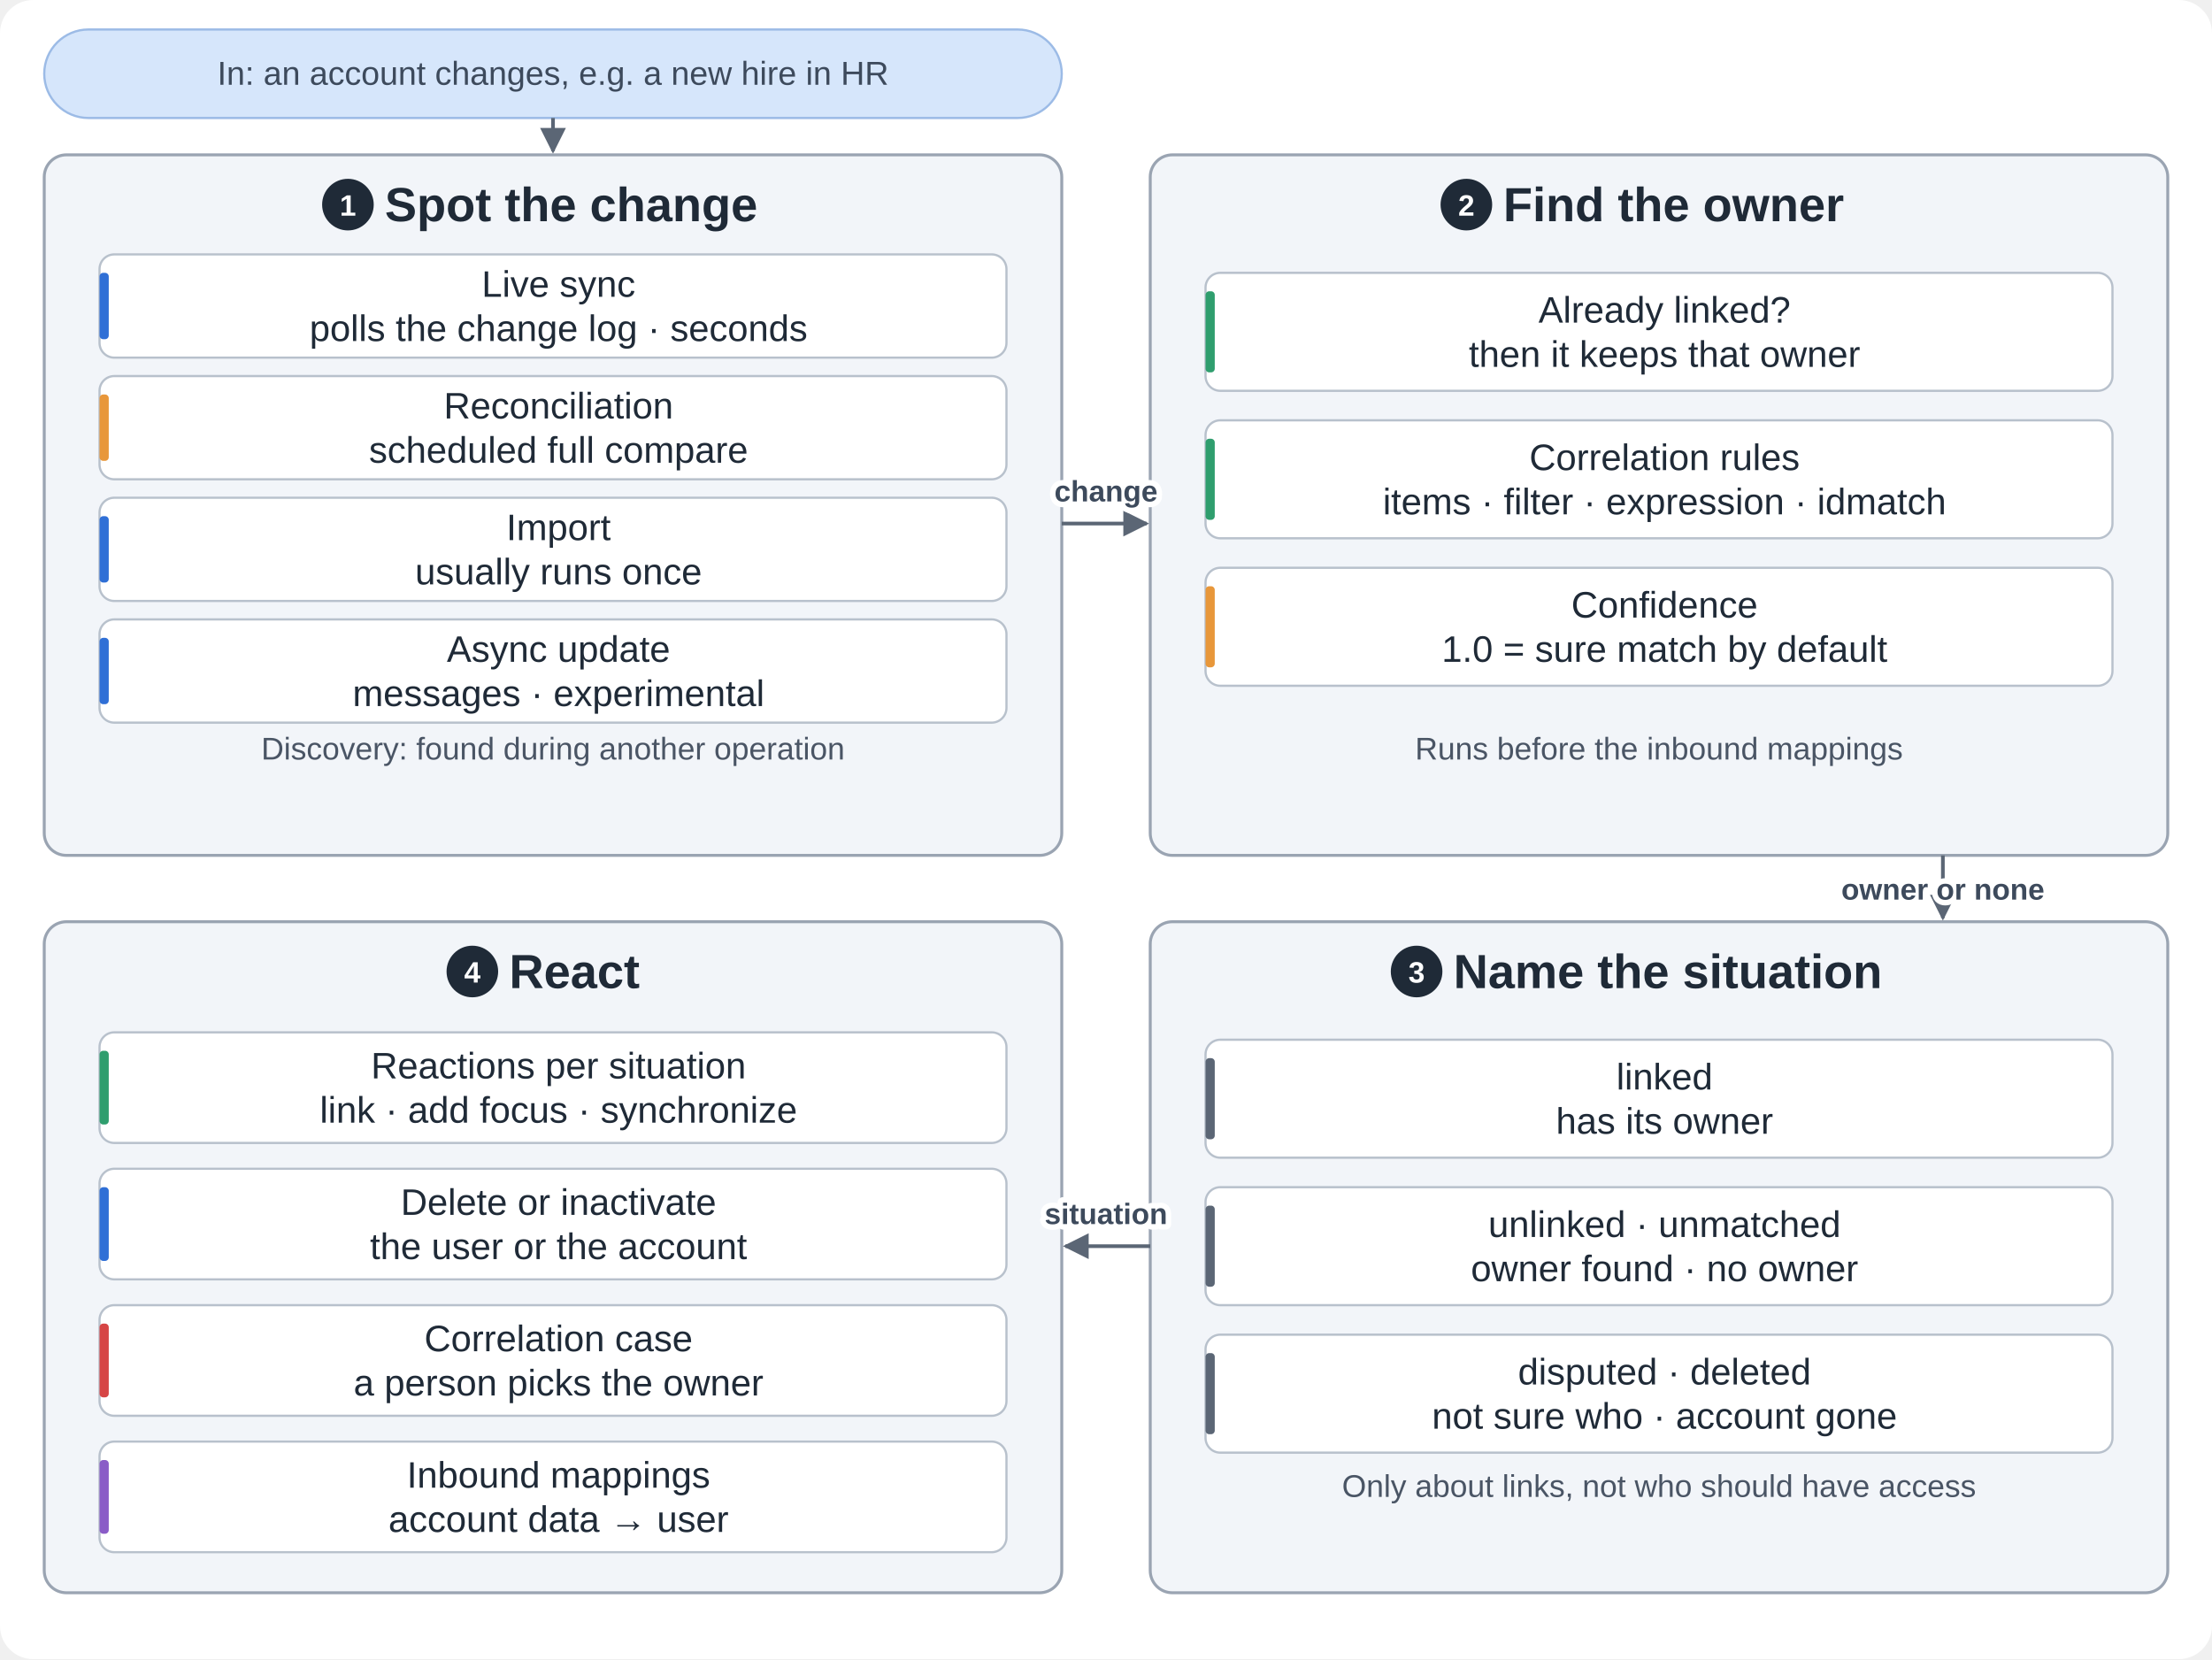
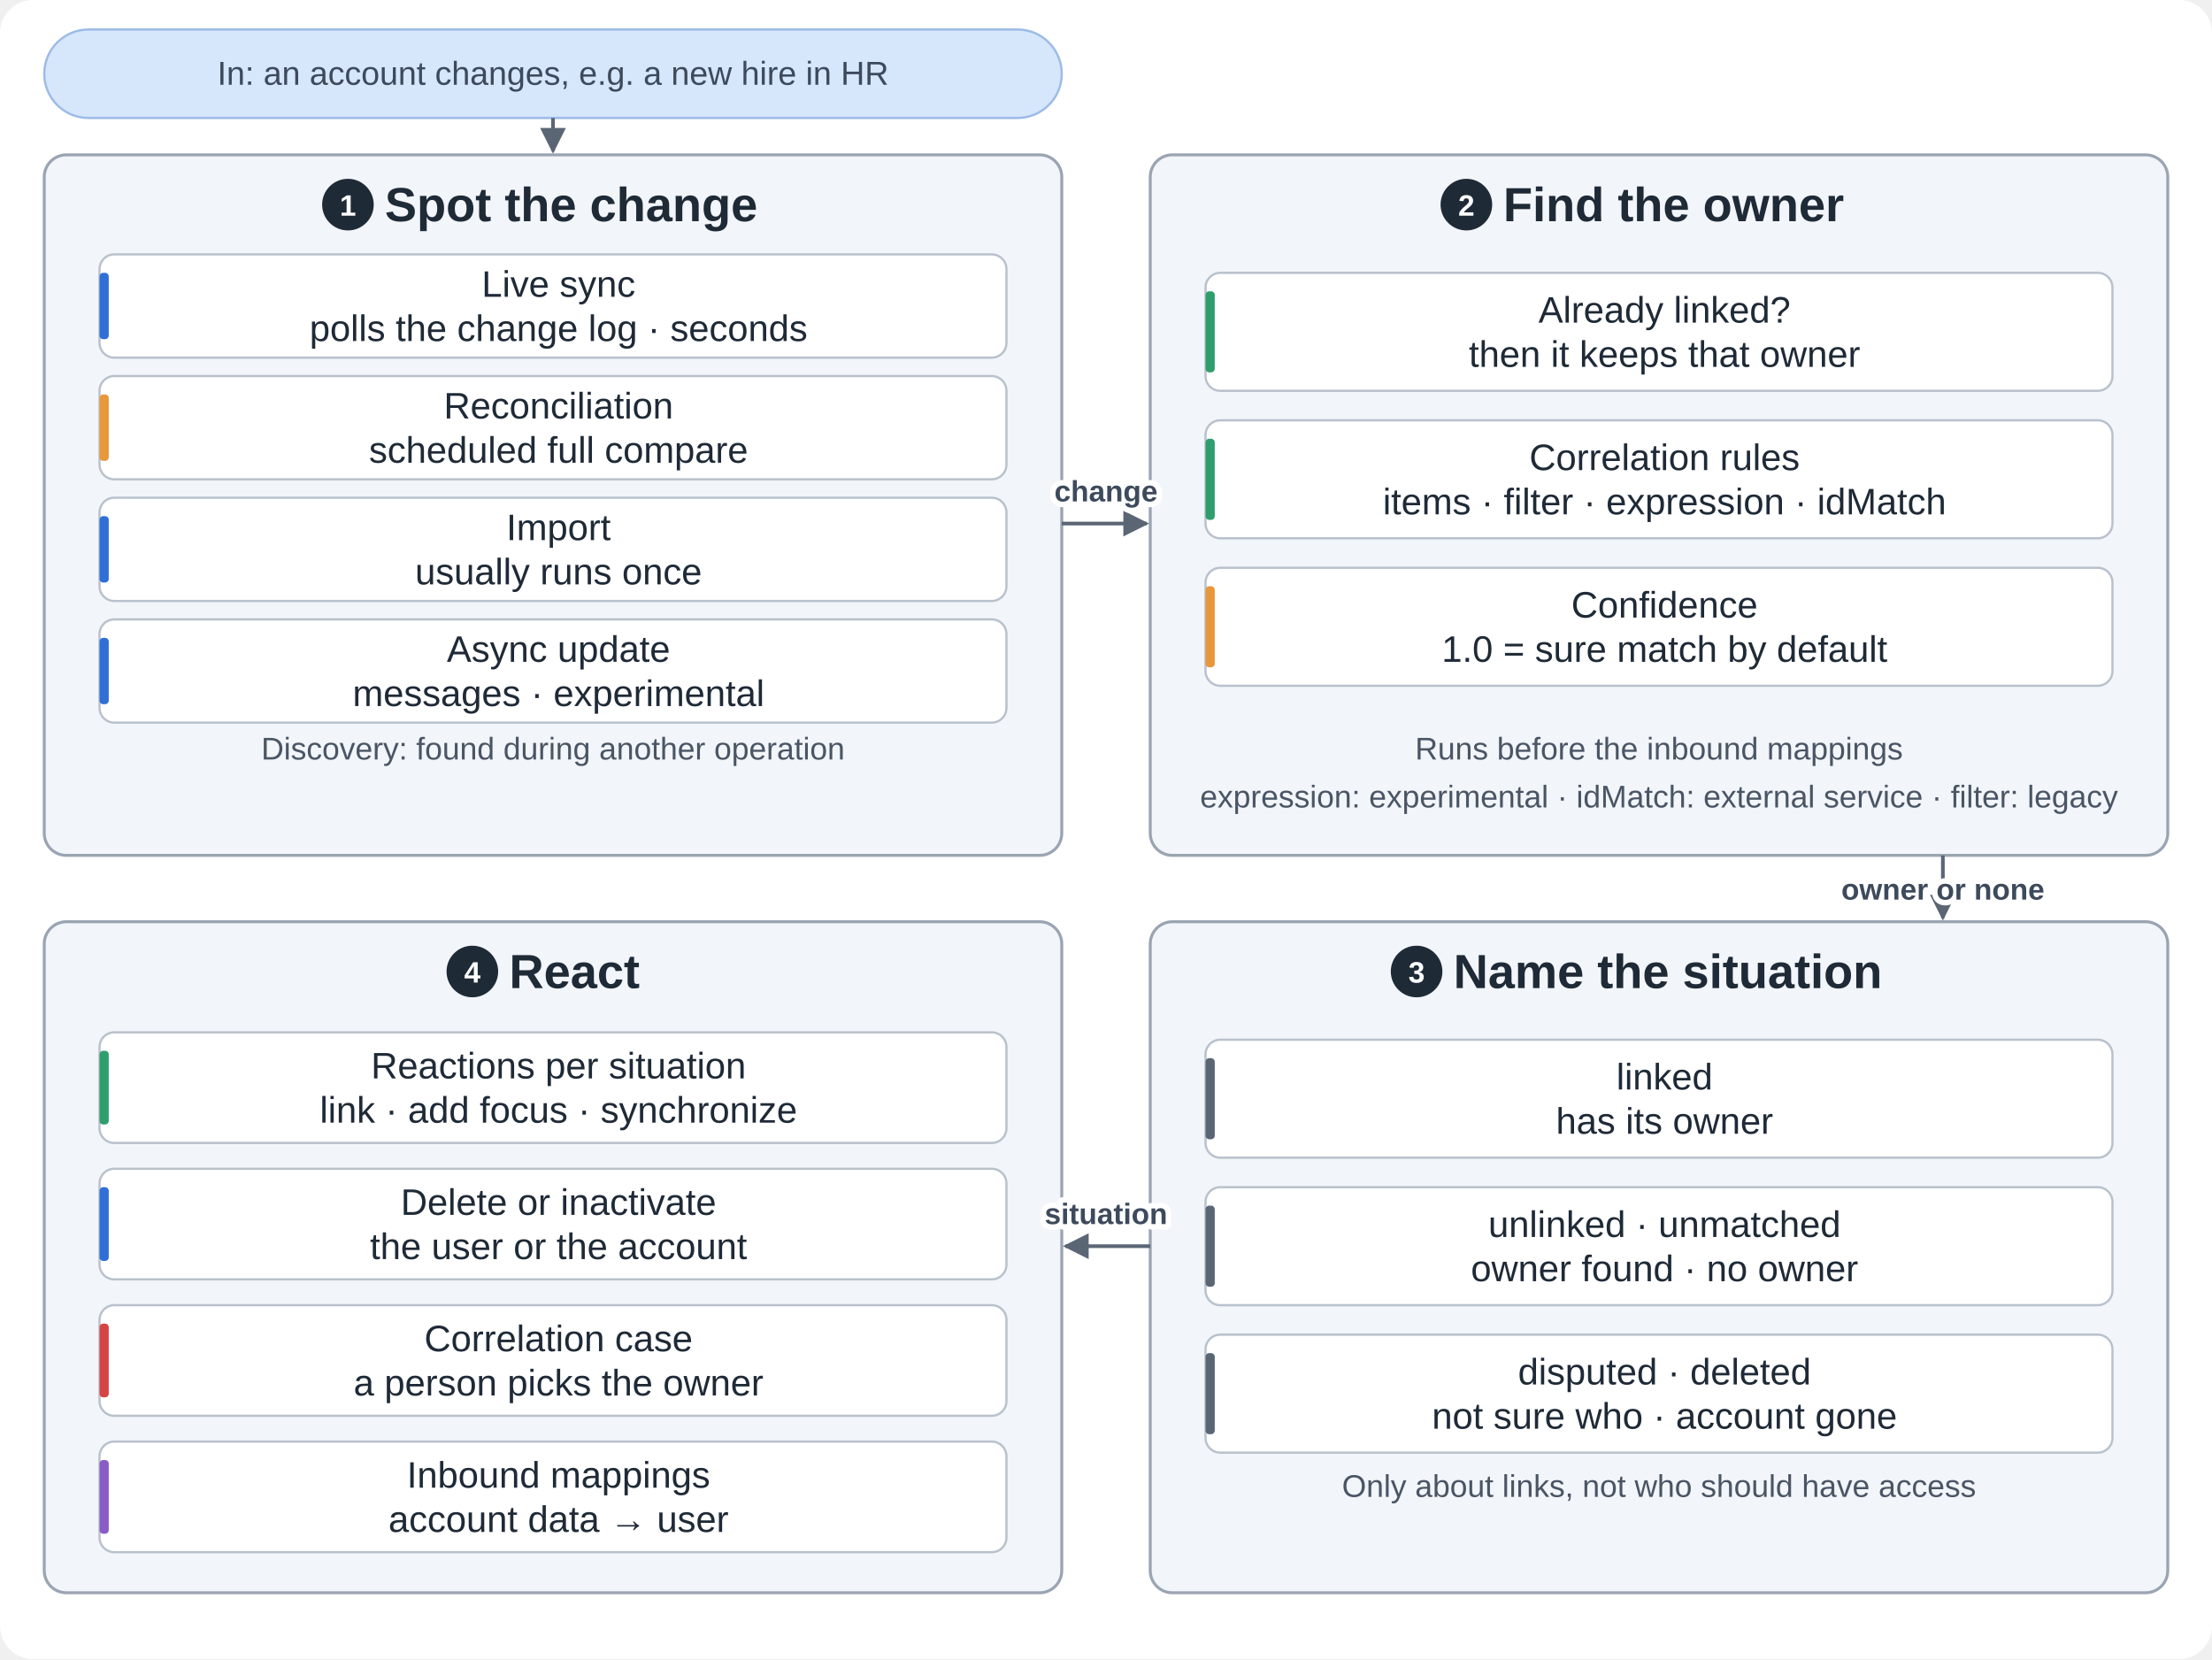
<svg xmlns="http://www.w3.org/2000/svg" viewBox="0 0 1200 900" width="1200" height="900" role="img" aria-labelledby="t d">
  <defs>
    <marker id="arr" viewBox="0 0 10 10" refX="9" refY="5" markerWidth="7" markerHeight="7" orient="auto">
      <path d="M0 0L10 5L0 10z" fill="#5b6675" />
    </marker>
    <marker id="ca" viewBox="0 0 10 10" refX="5" refY="5" markerWidth="6" markerHeight="6" orient="auto">
      <path d="M0 0L10 5L0 10z" fill="#5b6675" />
    </marker>
  </defs>
  <style>
text{font-family:-apple-system,"Helvetica Neue",Arial,"PingFang SC",sans-serif;fill:#1f2a37}
.gt{font-size:26px;font-weight:700}
.st{font-size:20px;font-weight:700}
.ag{font-size:20px}
.q{font-size:18px;fill:#3d4a5c}
.lb{font-size:17px;fill:#4a5565}
.al{font-size:16px;font-weight:600;fill:#3d4a5c;paint-order:stroke;stroke:#ffffff;stroke-width:6px;stroke-linejoin:round}
.grp{fill:#f2f5f9;stroke:#9aa4b2;stroke-width:1.6}
.sub{fill:#e8edf3;stroke:#b8c1cc;stroke-width:1.2}
.agent{fill:#ffffff;stroke:#b8c1cc;stroke-width:1.2}
.human{fill:#d6e6fb;stroke:#9cbbe6;stroke-width:1.2}
.front{fill:#dcf0e0;stroke:#9ccfa8;stroke-width:1.2}
.flow{stroke:#5b6675;stroke-width:2;fill:none;marker-end:url(#arr)}
.back{stroke-dasharray:7 5}
.cyc{stroke:#5b6675;stroke-width:2;fill:none;marker-end:url(#ca)}
.num{fill:#1f2a37}
.numt{font-size:16px;font-weight:700;fill:#ffffff}
</style>
  <rect width="1200" height="900" rx="18" fill="#ffffff" />
  <rect x="24" y="16" width="552" height="48" rx="24.0" class="human" />
  <text x="300.0" y="46.0" class="q" text-anchor="middle">In: an account changes, e.g. a new hire in HR</text>
  <path d="M300.0 64V82" class="flow" />
  <rect x="24" y="84" width="552" height="380" rx="12" class="grp" />
  <circle cx="188.75" cy="111" r="14" class="num" />
  <text x="188.75" y="117" class="numt" text-anchor="middle">1</text>
  <text x="208.75" y="120" class="gt" text-anchor="start">Spot the change</text>
  <rect x="54" y="138" width="492" height="56" rx="8" class="agent" />
  <rect x="54" y="148" width="5" height="36" rx="2" fill="#2f6fd6" />
  <text x="303.0" y="161.0" class="ag" text-anchor="middle">Live sync</text>
  <text x="303.0" y="185.0" class="ag" text-anchor="middle">polls the change log · seconds</text>
  <rect x="54" y="204" width="492" height="56" rx="8" class="agent" />
  <rect x="54" y="214" width="5" height="36" rx="2" fill="#e8973a" />
  <text x="303.0" y="227.0" class="ag" text-anchor="middle">Reconciliation</text>
  <text x="303.0" y="251.0" class="ag" text-anchor="middle">scheduled full compare</text>
  <rect x="54" y="270" width="492" height="56" rx="8" class="agent" />
  <rect x="54" y="280" width="5" height="36" rx="2" fill="#2f6fd6" />
  <text x="303.0" y="293.0" class="ag" text-anchor="middle">Import</text>
  <text x="303.0" y="317.0" class="ag" text-anchor="middle">usually runs once</text>
  <rect x="54" y="336" width="492" height="56" rx="8" class="agent" />
  <rect x="54" y="346" width="5" height="36" rx="2" fill="#2f6fd6" />
  <text x="303.0" y="359.0" class="ag" text-anchor="middle">Async update</text>
  <text x="303.0" y="383.0" class="ag" text-anchor="middle">messages · experimental</text>
  <text x="300.0" y="412" class="lb" text-anchor="middle">Discovery: found during another operation</text>
  <rect x="624" y="84" width="552" height="380" rx="12" class="grp" />
  <circle cx="795.5" cy="111" r="14" class="num" />
  <text x="795.5" y="117" class="numt" text-anchor="middle">2</text>
  <text x="815.5" y="120" class="gt" text-anchor="start">Find the owner</text>
  <rect x="654" y="148" width="492" height="64" rx="8" class="agent" />
  <rect x="654" y="158" width="5" height="44" rx="2" fill="#2f9e6e" />
  <text x="903.0" y="175.0" class="ag" text-anchor="middle">Already linked?</text>
  <text x="903.0" y="199.0" class="ag" text-anchor="middle">then it keeps that owner</text>
  <rect x="654" y="228" width="492" height="64" rx="8" class="agent" />
  <rect x="654" y="238" width="5" height="44" rx="2" fill="#2f9e6e" />
  <text x="903.0" y="255.0" class="ag" text-anchor="middle">Correlation rules</text>
-   <text x="903.0" y="279.0" class="ag" text-anchor="middle">items · filter · expression · idmatch</text>
+   <text x="903.0" y="279.0" class="ag" text-anchor="middle">items · filter · expression · idMatch</text>
  <rect x="654" y="308" width="492" height="64" rx="8" class="agent" />
  <rect x="654" y="318" width="5" height="44" rx="2" fill="#e8973a" />
  <text x="903.0" y="335.0" class="ag" text-anchor="middle">Confidence</text>
  <text x="903.0" y="359.0" class="ag" text-anchor="middle">1.0 = sure match by default</text>
  <text x="900.0" y="412" class="lb" text-anchor="middle">Runs before the inbound mappings</text>
+   <text x="900.0" y="438" class="lb" text-anchor="middle">expression: experimental · idMatch: external service · filter: legacy</text>
  <rect x="624" y="500" width="552" height="364" rx="12" class="grp" />
  <circle cx="768.5" cy="527" r="14" class="num" />
  <text x="768.5" y="533" class="numt" text-anchor="middle">3</text>
  <text x="788.5" y="536" class="gt" text-anchor="start">Name the situation</text>
  <rect x="654" y="564" width="492" height="64" rx="8" class="agent" />
  <rect x="654" y="574" width="5" height="44" rx="2" fill="#5b6675" />
  <text x="903.0" y="591.0" class="ag" text-anchor="middle">linked</text>
  <text x="903.0" y="615.0" class="ag" text-anchor="middle">has its owner</text>
  <rect x="654" y="644" width="492" height="64" rx="8" class="agent" />
  <rect x="654" y="654" width="5" height="44" rx="2" fill="#5b6675" />
  <text x="903.0" y="671.0" class="ag" text-anchor="middle">unlinked · unmatched</text>
  <text x="903.0" y="695.0" class="ag" text-anchor="middle">owner found · no owner</text>
  <rect x="654" y="724" width="492" height="64" rx="8" class="agent" />
  <rect x="654" y="734" width="5" height="44" rx="2" fill="#5b6675" />
  <text x="903.0" y="751.0" class="ag" text-anchor="middle">disputed · deleted</text>
  <text x="903.0" y="775.0" class="ag" text-anchor="middle">not sure who · account gone</text>
  <text x="900.0" y="812" class="lb" text-anchor="middle">Only about links, not who should have access</text>
  <rect x="24" y="500" width="552" height="364" rx="12" class="grp" />
  <circle cx="256.25" cy="527" r="14" class="num" />
  <text x="256.25" y="533" class="numt" text-anchor="middle">4</text>
  <text x="276.25" y="536" class="gt" text-anchor="start">React</text>
  <rect x="54" y="560" width="492" height="60" rx="8" class="agent" />
  <rect x="54" y="570" width="5" height="40" rx="2" fill="#2f9e6e" />
  <text x="303.0" y="585.0" class="ag" text-anchor="middle">Reactions per situation</text>
  <text x="303.0" y="609.0" class="ag" text-anchor="middle">link · add focus · synchronize</text>
  <rect x="54" y="634" width="492" height="60" rx="8" class="agent" />
  <rect x="54" y="644" width="5" height="40" rx="2" fill="#2f6fd6" />
  <text x="303.0" y="659.0" class="ag" text-anchor="middle">Delete or inactivate</text>
  <text x="303.0" y="683.0" class="ag" text-anchor="middle">the user or the account</text>
  <rect x="54" y="708" width="492" height="60" rx="8" class="agent" />
  <rect x="54" y="718" width="5" height="40" rx="2" fill="#d64545" />
  <text x="303.0" y="733.0" class="ag" text-anchor="middle">Correlation case</text>
  <text x="303.0" y="757.0" class="ag" text-anchor="middle">a person picks the owner</text>
  <rect x="54" y="782" width="492" height="60" rx="8" class="agent" />
  <rect x="54" y="792" width="5" height="40" rx="2" fill="#8a5cc7" />
  <text x="303.0" y="807.0" class="ag" text-anchor="middle">Inbound mappings</text>
  <text x="303.0" y="831.0" class="ag" text-anchor="middle">account data → user</text>
  <path d="M576 284H622" class="flow" />
  <text x="600" y="272" class="al" text-anchor="middle">change</text>
  <path d="M1054 464V498" class="flow" />
  <text x="1054" y="488" class="al" text-anchor="middle">owner or none</text>
  <path d="M624 676H578" class="flow" />
  <text x="600" y="664" class="al" text-anchor="middle">situation</text>
</svg>
